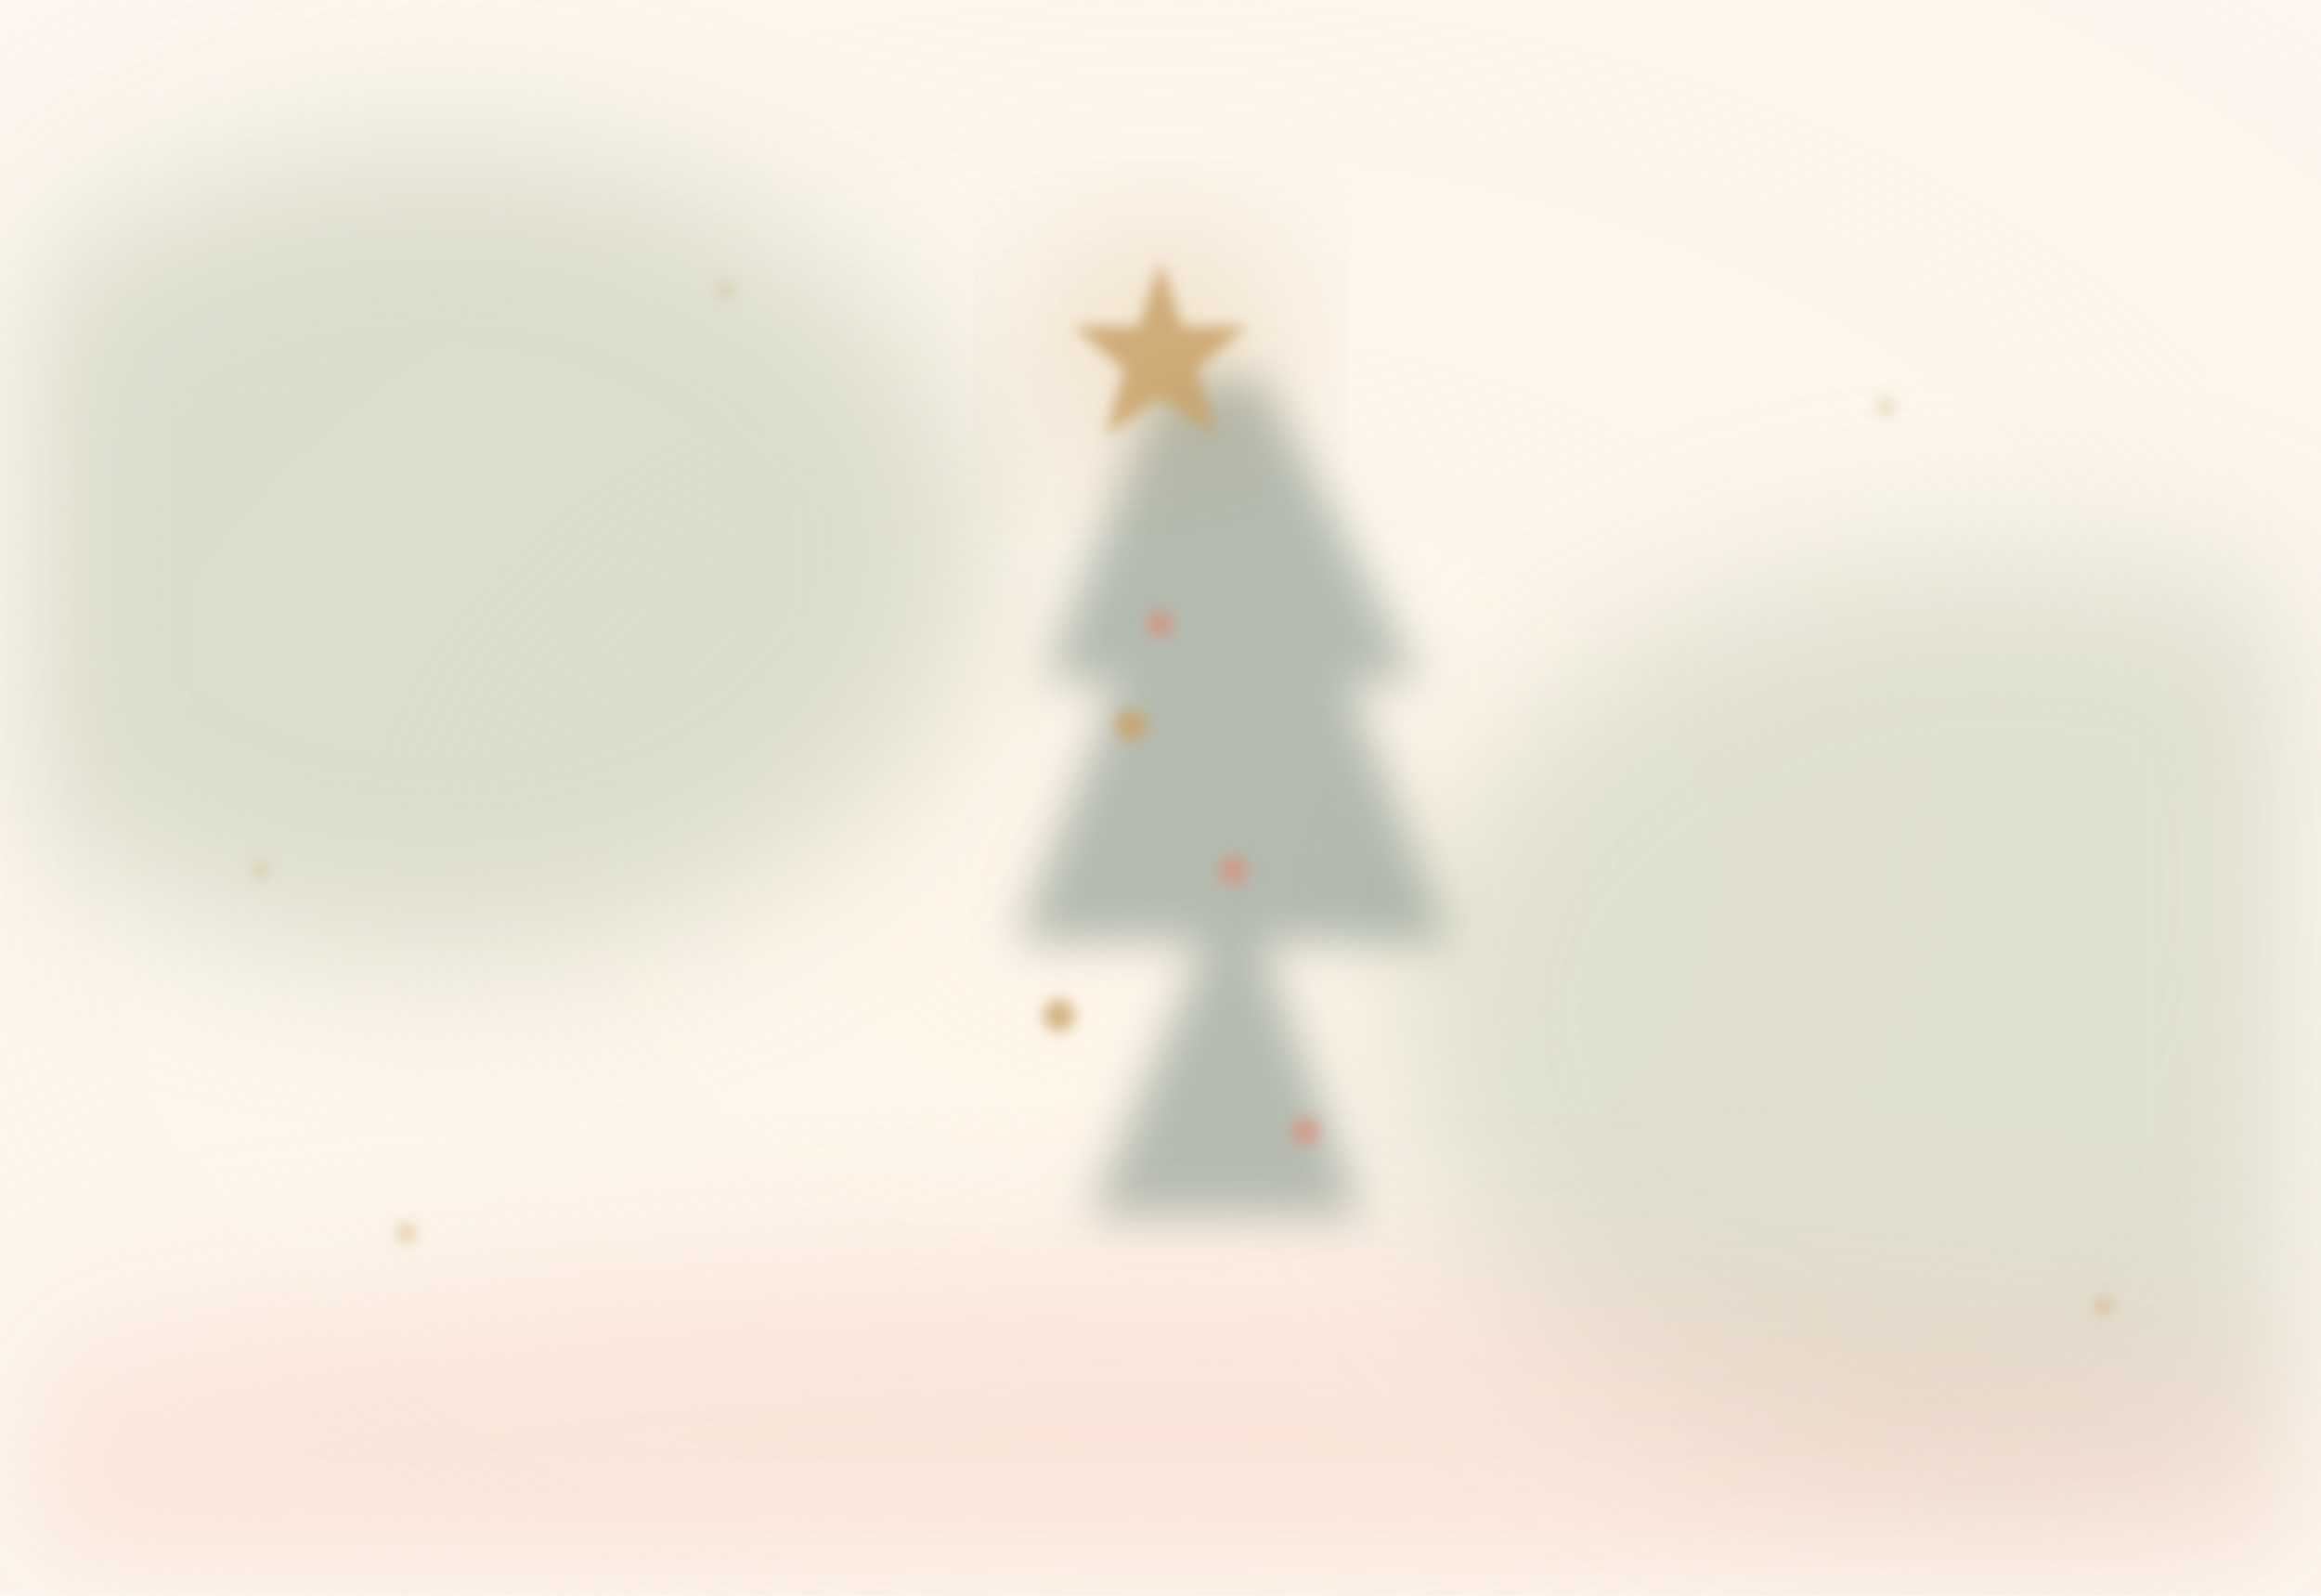
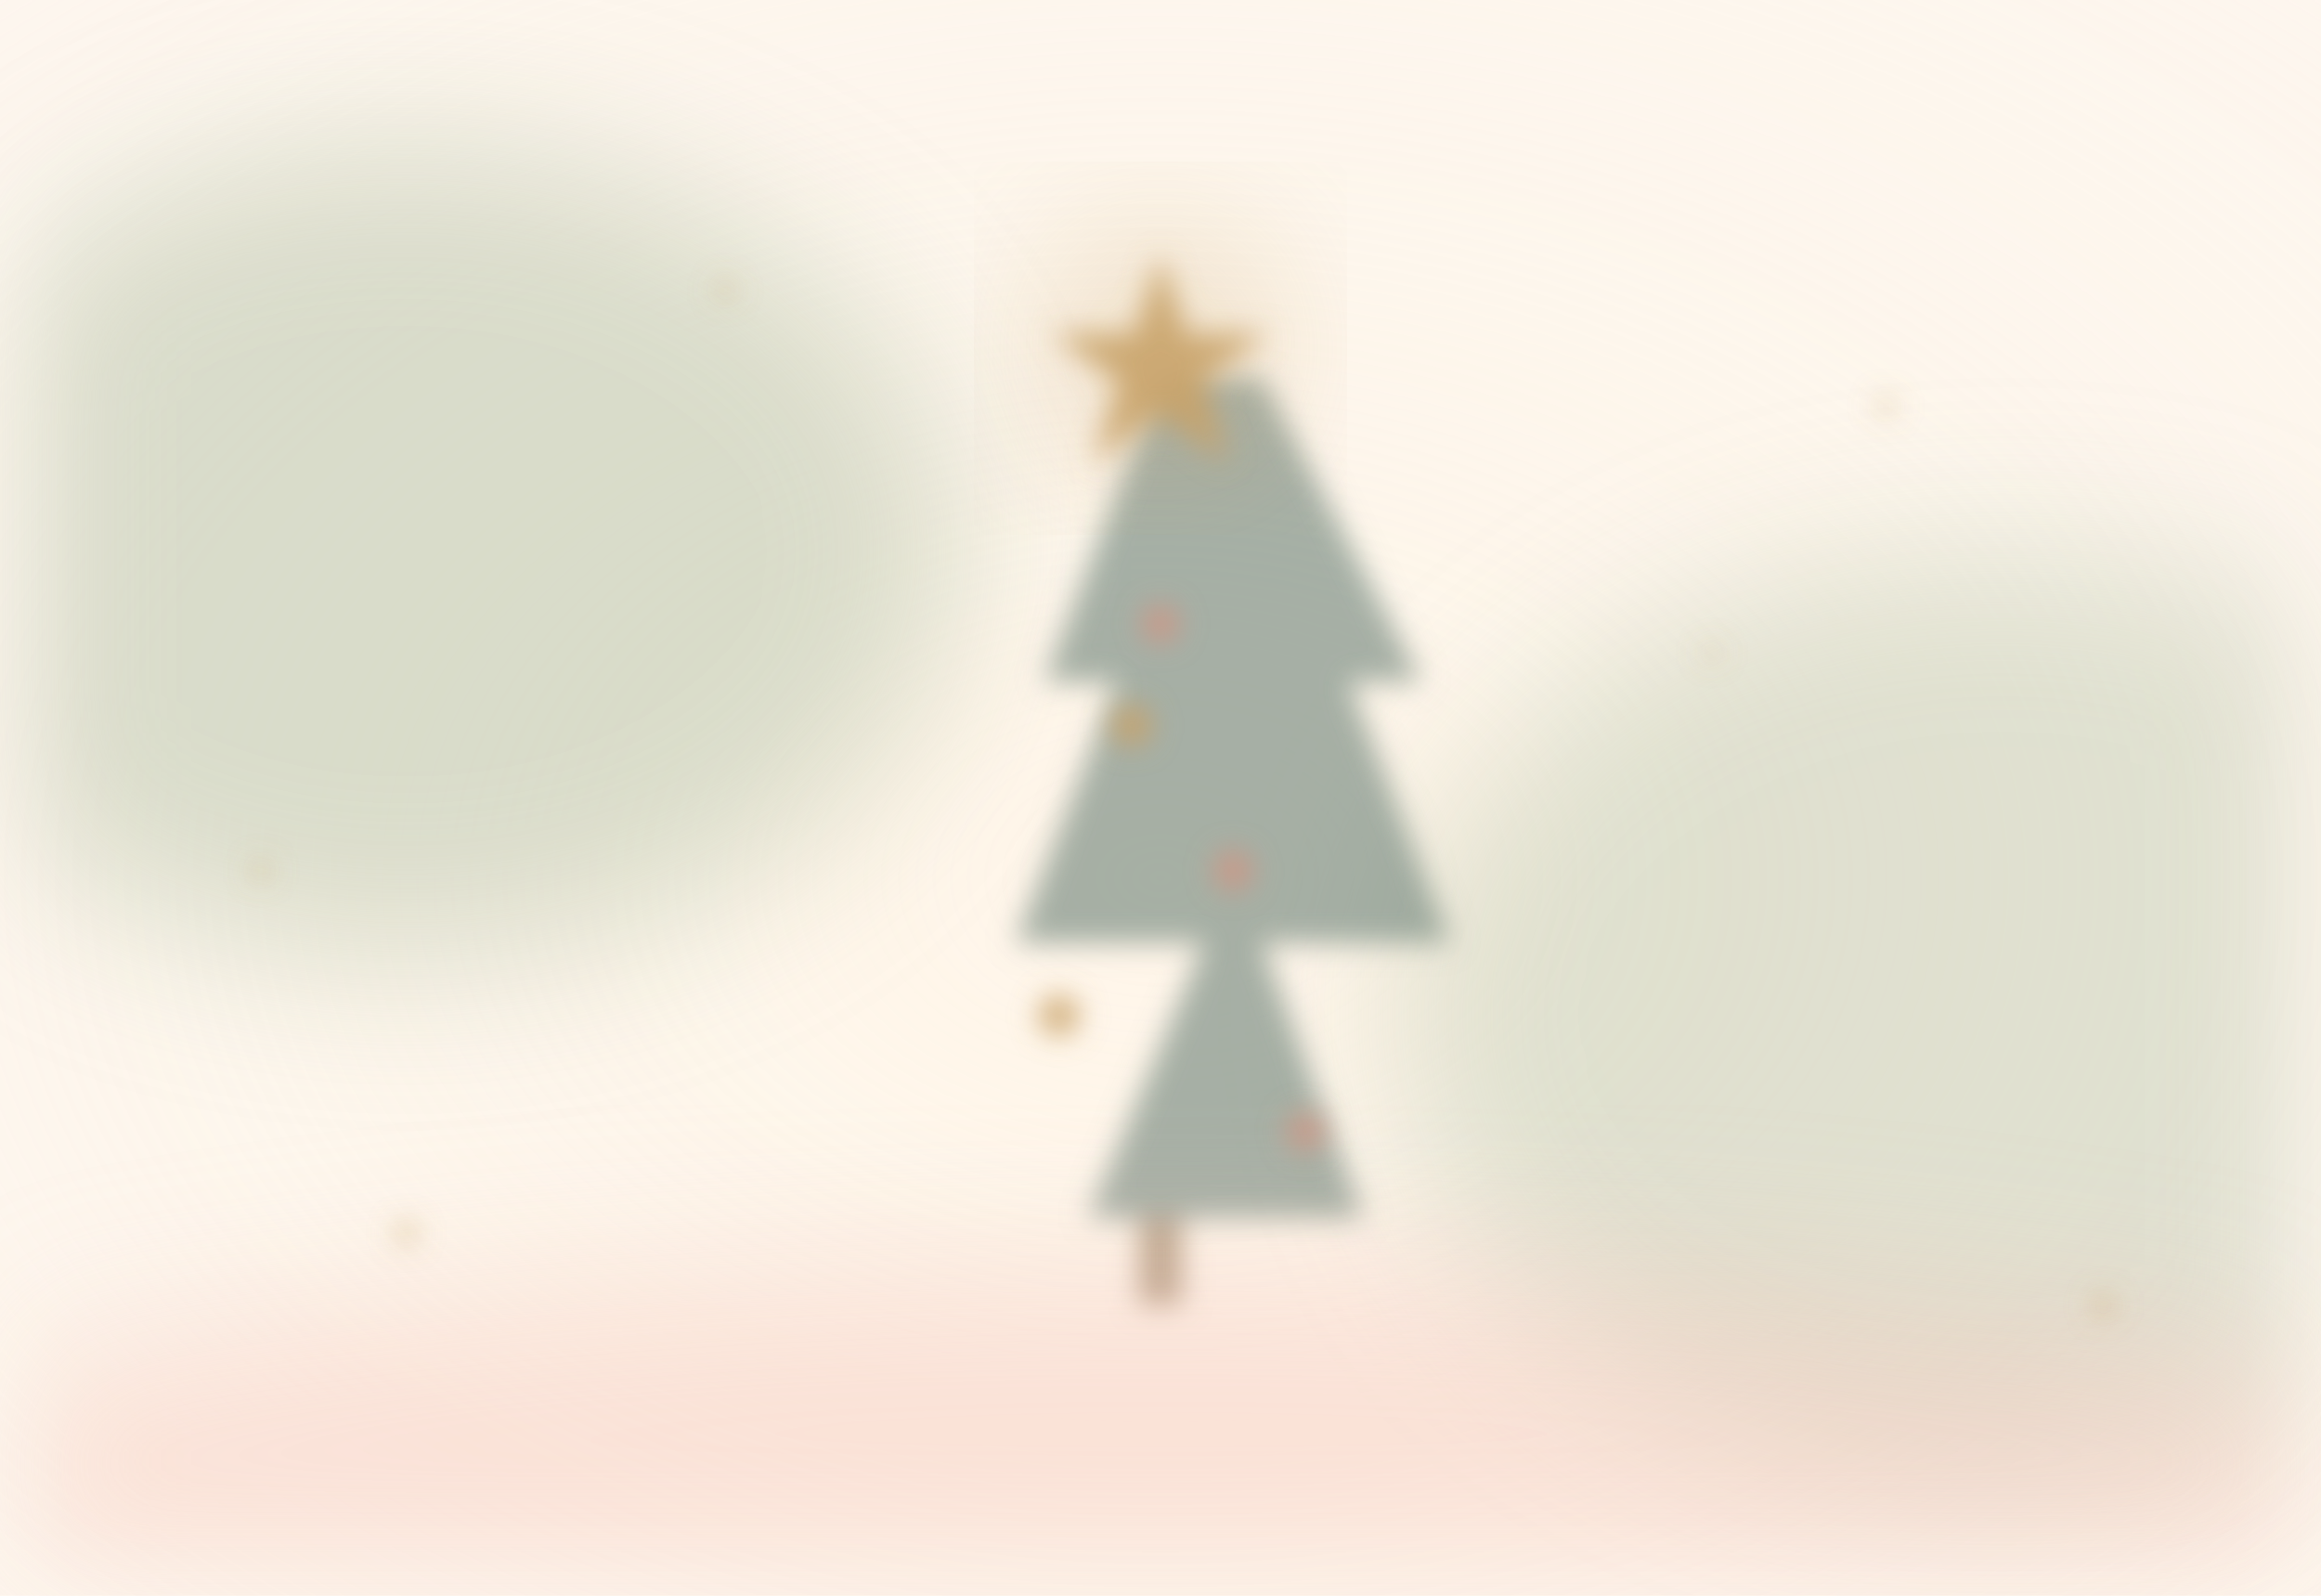
<svg xmlns="http://www.w3.org/2000/svg" viewBox="0 0 1600 1100" preserveAspectRatio="xMidYMid slice">
  <defs>
    <filter id="b5h" x="-30%" y="-30%" width="160%" height="160%">
      <feGaussianBlur stdDeviation="55" />
    </filter>
    <filter id="b5m" x="-30%" y="-30%" width="160%" height="160%">
-       <feGaussianBlur stdDeviation="16" />
-     </filter>
-     <filter id="b5l" x="-30%" y="-30%" width="160%" height="160%">
-       <feGaussianBlur stdDeviation="5" />
+       <feGaussianBlur stdDeviation="10" />
    </filter>
    <radialGradient id="festive5" cx="50%" cy="55%" r="75%">
      <stop offset="0%" stop-color="#fff6e8" stop-opacity="0.85" />
      <stop offset="100%" stop-color="#fdf6ee" stop-opacity="0.45" />
    </radialGradient>
  </defs>
  <rect width="1600" height="1100" fill="#fdf6ee" />
  <rect width="1600" height="1100" fill="url(#festive5)" />
-   <ellipse cx="300" cy="380" rx="380" ry="280" fill="#a8b89c" opacity="0.4" filter="url(#b5h)" />
+   <ellipse cx="280" cy="380" rx="380" ry="280" fill="#a8b89c" opacity="0.42" filter="url(#b5h)" />
  <ellipse cx="1380" cy="700" rx="420" ry="320" fill="#a8b89c" opacity="0.35" filter="url(#b5h)" />
-   <g filter="url(#b5m)" opacity="0.5">
+   <g filter="url(#b5m)" opacity="0.6">
    <polygon points="800,260 720,470 770,470 700,650 830,650 750,840 940,840 870,650 1000,650 930,470 980,470 870,260" fill="#6a8076" />
+     <rect x="785" y="840" width="30" height="60" fill="#8b6f4e" />
  </g>
-   <circle cx="800" cy="240" r="80" fill="#c9a36a" opacity="0.3" filter="url(#b5h)" />
-   <g filter="url(#b5l)">
-     <polygon points="800,180 815,225 860,225 825,255 838,300 800,275 762,300 775,255 740,225 785,225" fill="#c9a36a" opacity="0.85" />
+   <circle cx="800" cy="240" r="80" fill="#c9a36a" opacity="0.32" filter="url(#b5h)" />
+   <g filter="url(#b5m)">
+     <path d="M 800 175 L 818 230 L 875 230 L 829 263 L 847 320 L 800 285 L 753 320 L 771 263 L 725 230 L 782 230 Z" fill="#c9a36a" opacity="0.9" />
  </g>
-   <g filter="url(#b5l)">
-     <circle cx="780" cy="500" r="11" fill="#c9a36a" opacity="0.85" />
-     <circle cx="850" cy="600" r="10" fill="#d49380" opacity="0.8" />
-     <circle cx="730" cy="700" r="11" fill="#c9a36a" opacity="0.8" />
-     <circle cx="900" cy="780" r="10" fill="#d49380" opacity="0.75" />
-     <circle cx="800" cy="430" r="9" fill="#d49380" opacity="0.85" />
+   <g filter="url(#b5m)">
+     <circle cx="780" cy="500" r="14" fill="#c9a36a" opacity="0.9" />
+     <circle cx="850" cy="600" r="13" fill="#d49380" opacity="0.85" />
+     <circle cx="730" cy="700" r="14" fill="#c9a36a" opacity="0.85" />
+     <circle cx="900" cy="780" r="13" fill="#d49380" opacity="0.8" />
+     <circle cx="800" cy="430" r="12" fill="#d49380" opacity="0.9" />
  </g>
-   <ellipse cx="800" cy="1050" rx="1000" ry="180" fill="#f5c5b8" opacity="0.35" filter="url(#b5h)" />
-   <g fill="#c9a36a" filter="url(#b5l)">
-     <circle cx="280" cy="850" r="6" opacity="0.6" />
-     <circle cx="1300" cy="280" r="5" opacity="0.55" />
-     <circle cx="180" cy="600" r="5" opacity="0.5" />
-     <circle cx="1450" cy="900" r="6" opacity="0.55" />
-     <circle cx="500" cy="200" r="5" opacity="0.5" />
+   <ellipse cx="800" cy="1050" rx="1000" ry="180" fill="#f5c5b8" opacity="0.4" filter="url(#b5h)" />
+   <g fill="#c9a36a" filter="url(#b5m)">
+     <circle cx="280" cy="850" r="7" opacity="0.65" />
+     <circle cx="1300" cy="280" r="6" opacity="0.6" />
+     <circle cx="180" cy="600" r="6" opacity="0.55" />
+     <circle cx="1450" cy="900" r="7" opacity="0.6" />
+     <circle cx="500" cy="200" r="6" opacity="0.55" />
+     <circle cx="1180" cy="450" r="5" opacity="0.5" />
  </g>
</svg>
